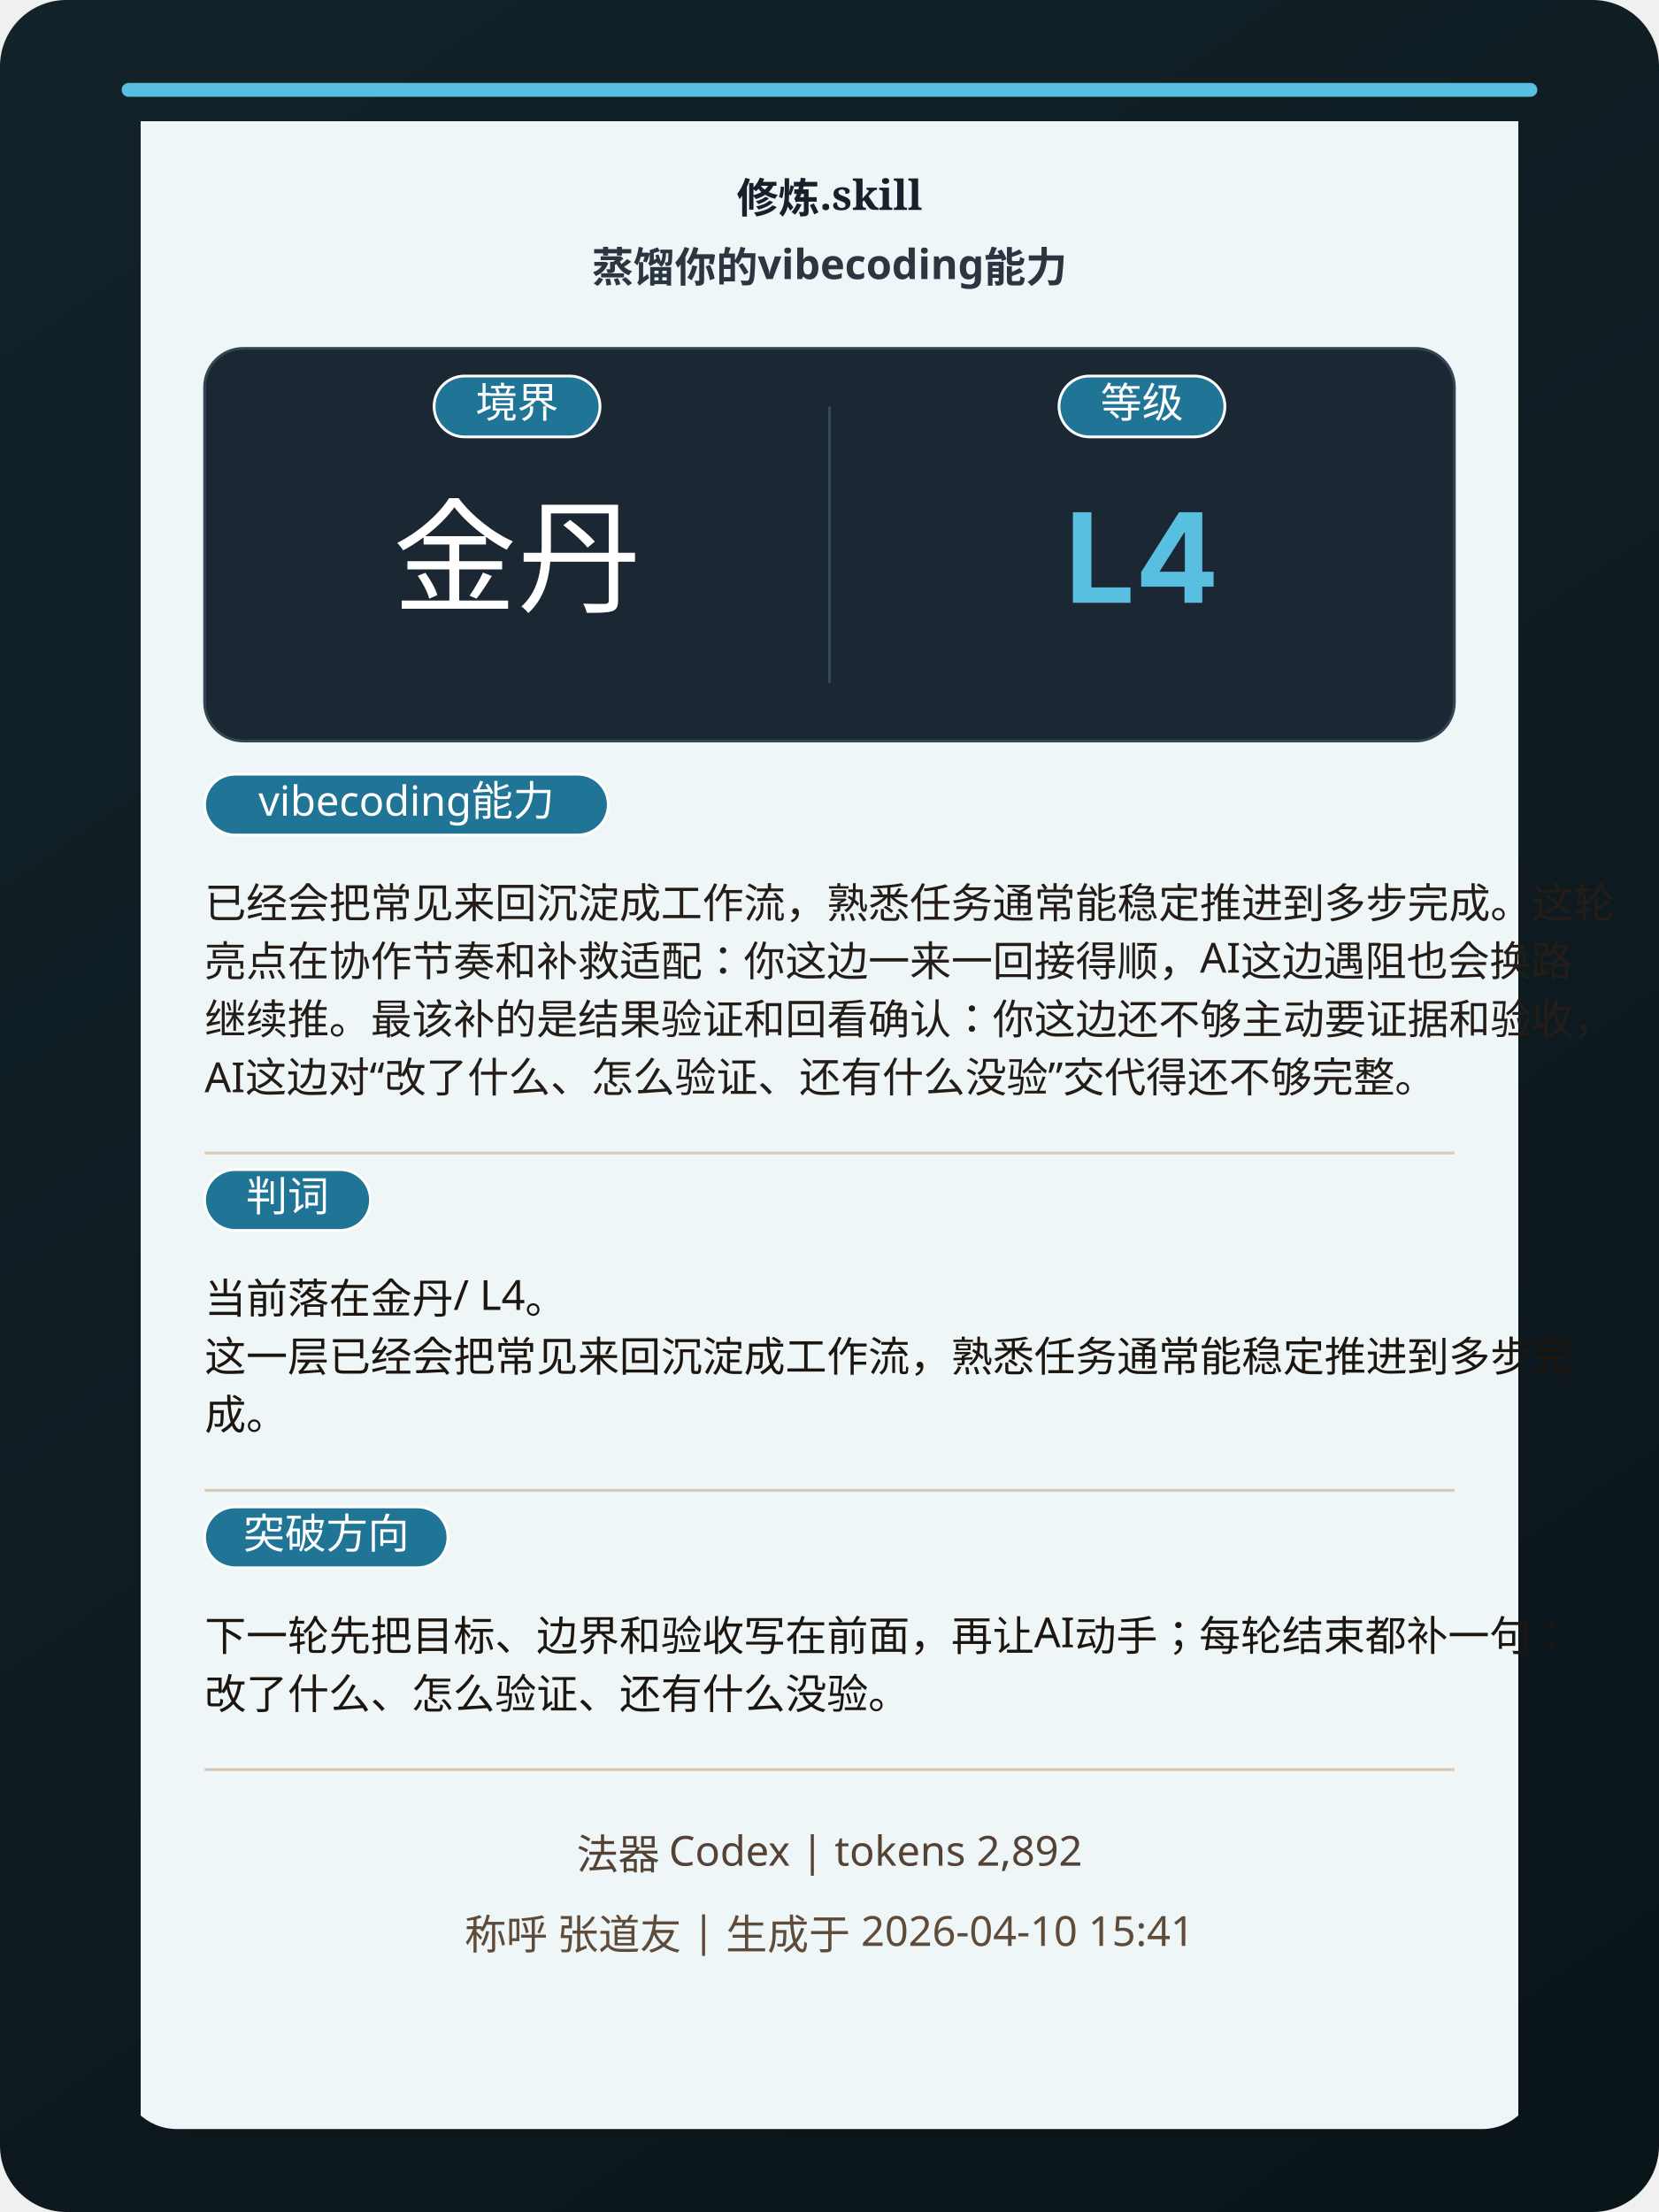
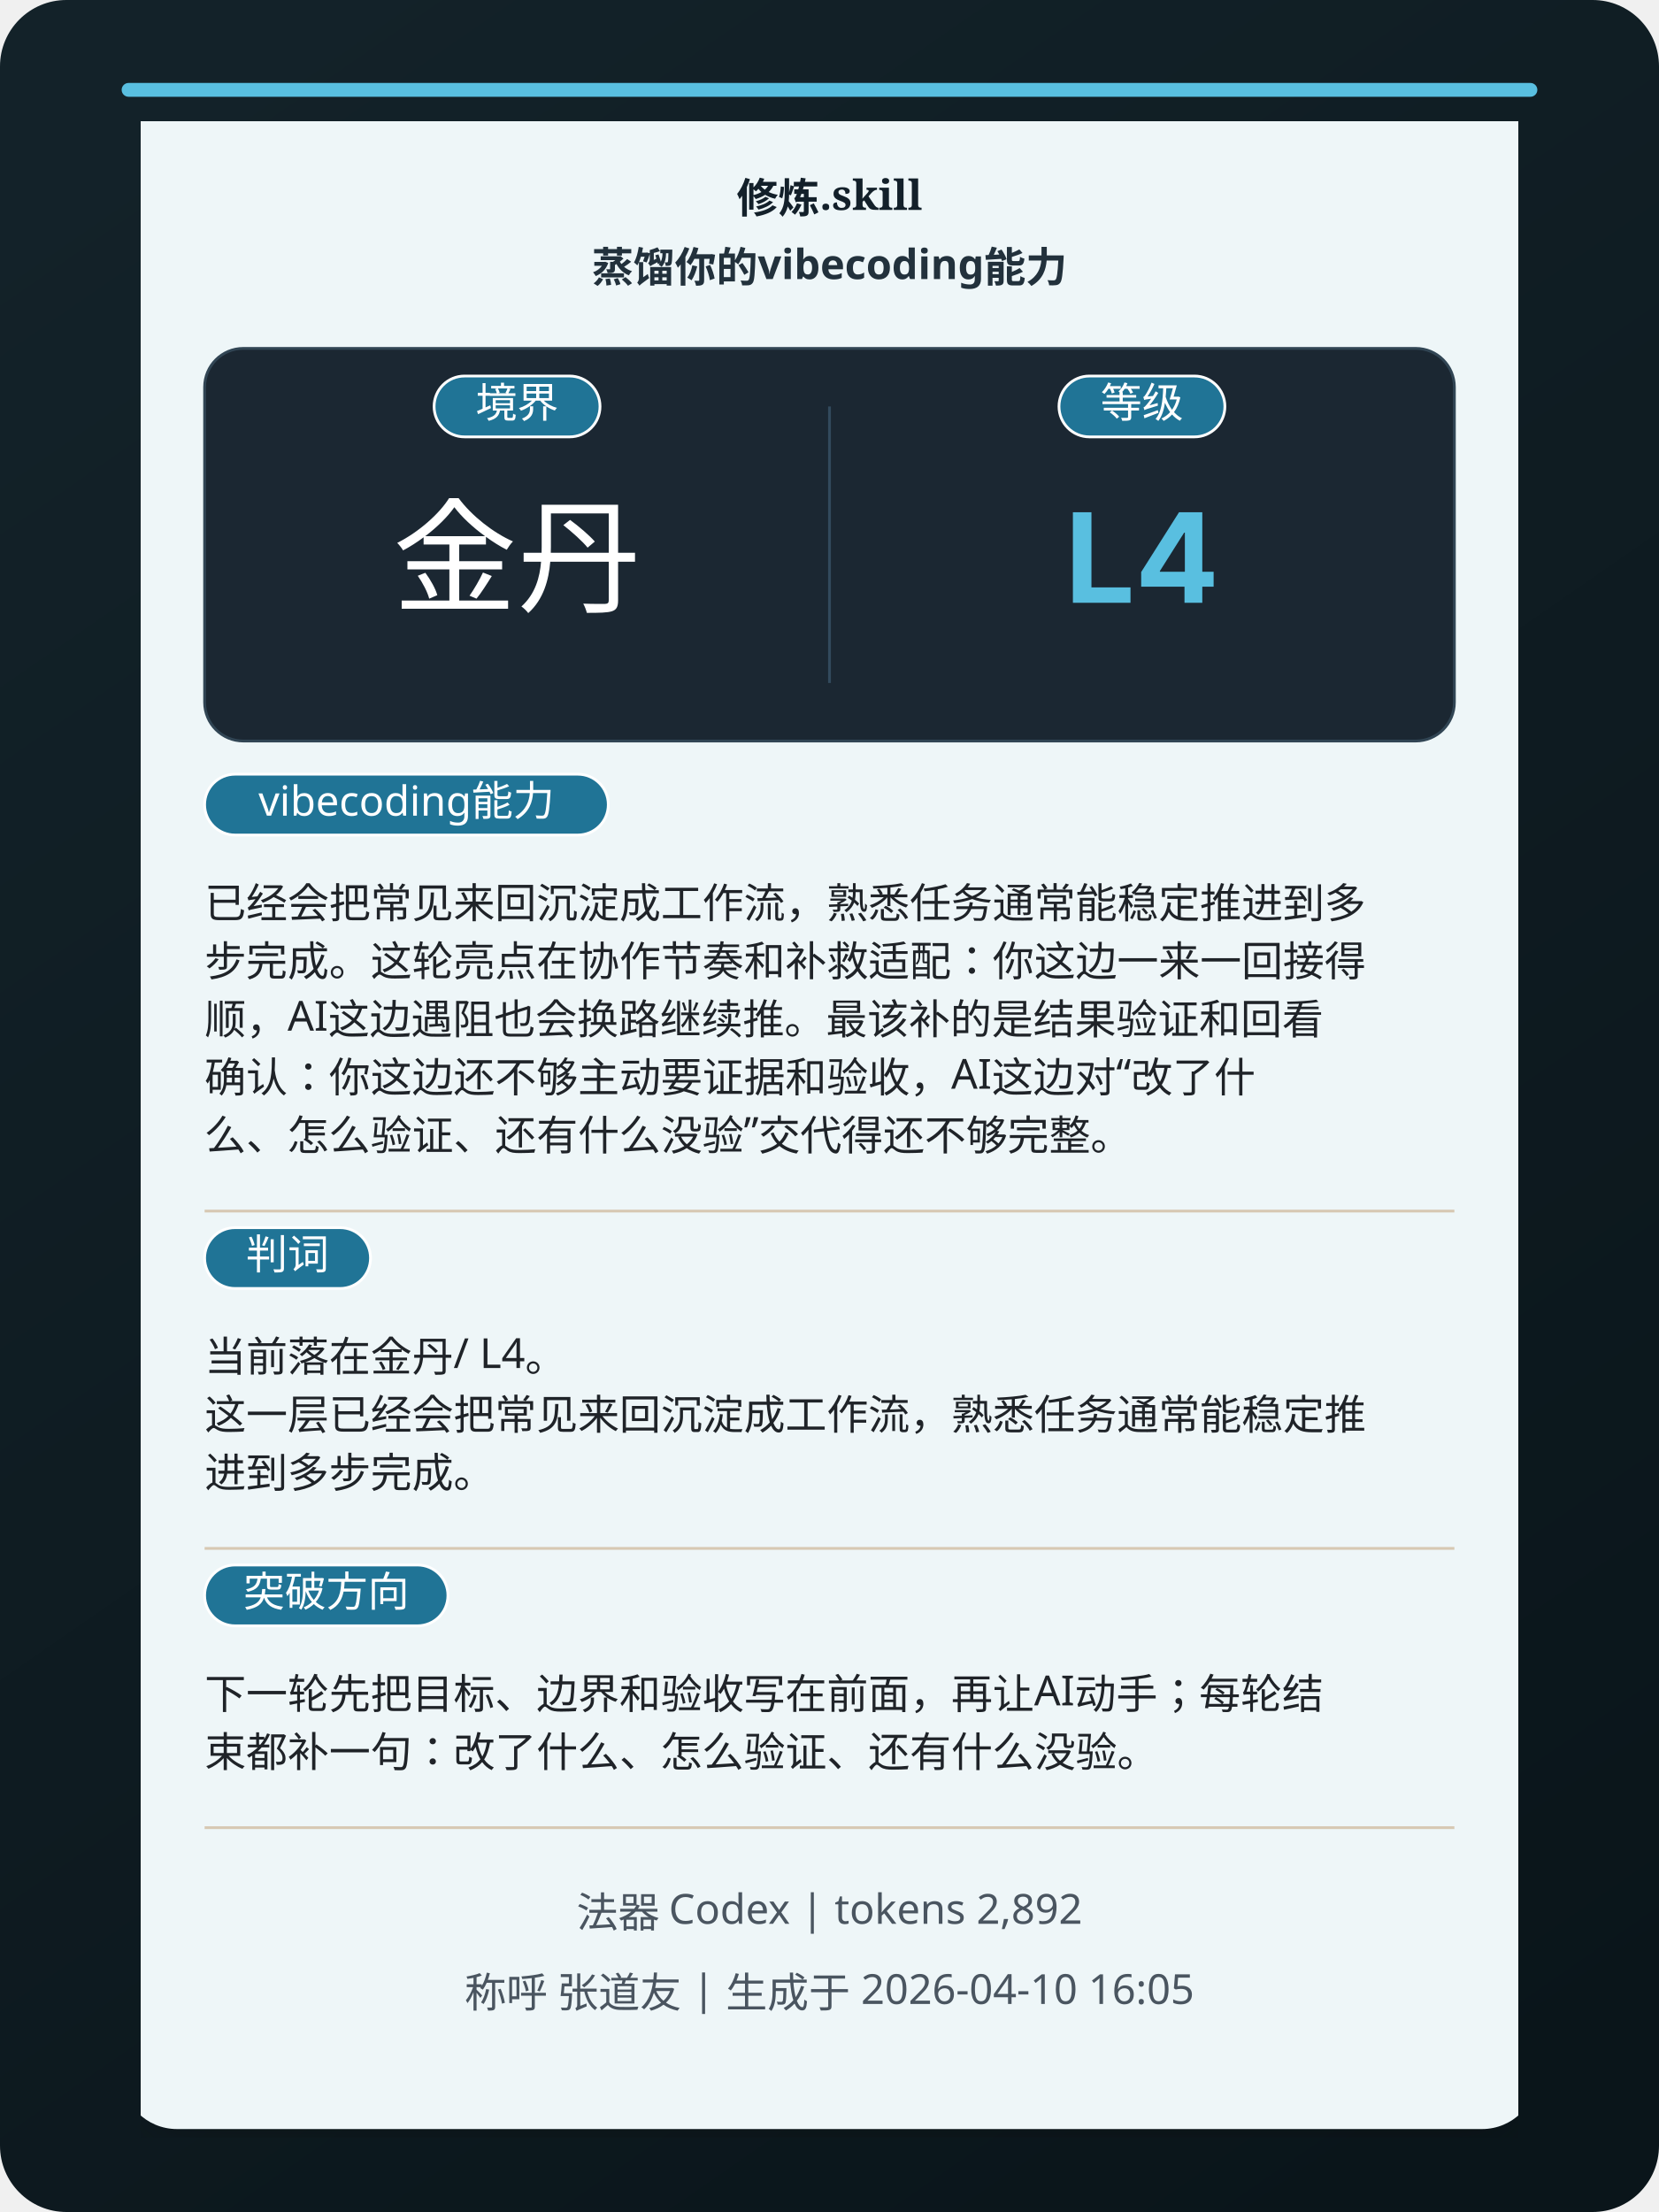
<svg xmlns="http://www.w3.org/2000/svg" width="1200" height="1600" viewBox="0 0 1200 1600" fill="none">
  <defs>
    <linearGradient id="bg" x1="96" y1="72" x2="1104" y2="1528" gradientUnits="userSpaceOnUse">
      <stop stop-color="#132229" />
      <stop offset="1" stop-color="#0A151A" />
    </linearGradient>
    <filter id="shadow" x="102" y="88" width="996" height="1458" filterUnits="userSpaceOnUse" color-interpolation-filters="sRGB">
      <feFlood flood-opacity="0" result="BackgroundImageFix" />
      <feColorMatrix in="SourceAlpha" type="matrix" values="0 0 0 0 0 0 0 0 0 0 0 0 0 0 0 0 0 0 127 0" result="hardAlpha" />
      <feOffset dy="26" />
      <feGaussianBlur stdDeviation="24" />
      <feColorMatrix type="matrix" values="0 0 0 0 0.05 0 0 0 0 0.04 0 0 0 0 0.03 0 0 0 0.38 0" />
      <feBlend mode="normal" in2="BackgroundImageFix" result="effect1_dropShadow_0_1" />
      <feBlend mode="normal" in="SourceGraphic" in2="effect1_dropShadow_0_1" result="shape" />
    </filter>
  </defs>
  <rect width="1200" height="1600" rx="48" fill="url(#bg)" />
  <g filter="url(#shadow)">
    <rect x="88" y="60" width="1024" height="1480" rx="40" fill="#EEF6F8" />
  </g>
  <rect x="88" y="60" width="1024" height="10" rx="5" fill="#59BFE0" />
  <rect x="148" y="252" width="904" height="284" rx="28" fill="#1B2732" stroke="#314554" stroke-width="2" />
  <line x1="600.0" y1="294" x2="600.0" y2="494" stroke="#324A5D" stroke-width="2" />
-   <text x="600" y="154" fill="#17212B" font-size="30" text-anchor="middle" font-family="STKaiti, KaiTi, serif" font-weight="700">修炼.skill</text>
-   <text x="600" y="204" fill="#2B3640" font-size="30" text-anchor="middle" font-family="PingFang SC, Hiragino Sans GB, Microsoft YaHei, sans-serif" font-weight="600">蒸馏你的vibecoding能力</text>
+   <text x="600" y="154" fill="#13202A" font-size="30" text-anchor="middle" font-family="STKaiti, KaiTi, serif" font-weight="700">修炼.skill</text>
+   <text x="600" y="204" fill="#22313C" font-size="30" text-anchor="middle" font-family="PingFang SC, Hiragino Sans GB, Microsoft YaHei, sans-serif" font-weight="600">蒸馏你的vibecoding能力</text>
  <g>
    <rect x="314" y="272" width="120" height="44" rx="22" fill="#207496" stroke="#FFFFFF" stroke-width="2" />
    <text x="374.0" y="302" fill="#FFFFFF" font-size="30" text-anchor="middle" font-family="PingFang SC, Hiragino Sans GB, Microsoft YaHei, sans-serif">境界</text>
  </g>
  <text x="374.0" y="436" fill="#FFFFFF" font-size="90" text-anchor="middle" font-family="STKaiti, KaiTi, serif">金丹</text>
  <g>
    <rect x="766" y="272" width="120" height="44" rx="22" fill="#207496" stroke="#FFFFFF" stroke-width="2" />
    <text x="826.0" y="302" fill="#FFFFFF" font-size="30" text-anchor="middle" font-family="PingFang SC, Hiragino Sans GB, Microsoft YaHei, sans-serif">等级</text>
  </g>
  <text x="826.0" y="436" fill="#59BFE0" font-size="90" text-anchor="middle" font-family="Inter, PingFang SC, Microsoft YaHei, sans-serif" font-weight="700">L4</text>
  <g>
    <rect x="148" y="560" width="292" height="44" rx="22" fill="#207496" stroke="#FFFFFF" stroke-width="2" />
    <text x="294.0" y="590" fill="#FFFFFF" font-size="30" text-anchor="middle" font-family="PingFang SC, Hiragino Sans GB, Microsoft YaHei, sans-serif">vibecoding能力</text>
  </g>
-   <text x="148" y="664" fill="#241D17" font-size="30" text-anchor="start" font-family="PingFang SC, Hiragino Sans GB, Microsoft YaHei, sans-serif" font-weight="500">
-     <tspan x="148" dy="0">已经会把常见来回沉淀成工作流，熟悉任务通常能稳定推进到多步完成。这轮</tspan>
-     <tspan x="148" dy="42">亮点在协作节奏和补救适配：你这边一来一回接得顺，AI这边遇阻也会换路</tspan>
-     <tspan x="148" dy="42">继续推。最该补的是结果验证和回看确认：你这边还不够主动要证据和验收，</tspan>
-     <tspan x="148" dy="42">AI这边对“改了什么、怎么验证、还有什么没验”交代得还不够完整。</tspan>
+   <text x="148" y="664" fill="#1F2328" font-size="30" text-anchor="start" font-family="PingFang SC, Hiragino Sans GB, Microsoft YaHei, sans-serif" font-weight="500">
+     <tspan x="148" dy="0">已经会把常见来回沉淀成工作流，熟悉任务通常能稳定推进到多</tspan>
+     <tspan x="148" dy="42">步完成。这轮亮点在协作节奏和补救适配：你这边一来一回接得</tspan>
+     <tspan x="148" dy="42">顺，AI这边遇阻也会换路继续推。最该补的是结果验证和回看</tspan>
+     <tspan x="148" dy="42">确认：你这边还不够主动要证据和验收，AI这边对“改了什</tspan>
+     <tspan x="148" dy="42">么、怎么验证、还有什么没验”交代得还不够完整。</tspan>
  </text>
-   <line x1="148" y1="834" x2="1052" y2="834" stroke="#D7C8B3" stroke-width="2" />
+   <line x1="148" y1="876" x2="1052" y2="876" stroke="#D7C8B3" stroke-width="2" />
  <g>
-     <rect x="148" y="846" width="120" height="44" rx="22" fill="#207496" stroke="#FFFFFF" stroke-width="2" />
-     <text x="208.0" y="876" fill="#FFFFFF" font-size="30" text-anchor="middle" font-family="PingFang SC, Hiragino Sans GB, Microsoft YaHei, sans-serif">判词</text>
+     <rect x="148" y="888" width="120" height="44" rx="22" fill="#207496" stroke="#FFFFFF" stroke-width="2" />
+     <text x="208.0" y="918" fill="#FFFFFF" font-size="30" text-anchor="middle" font-family="PingFang SC, Hiragino Sans GB, Microsoft YaHei, sans-serif">判词</text>
  </g>
-   <text x="148" y="950" fill="#1C160F" font-size="30" text-anchor="start" font-family="PingFang SC, Hiragino Sans GB, Microsoft YaHei, sans-serif" font-weight="500">
+   <text x="148" y="992" fill="#1F2328" font-size="30" text-anchor="start" font-family="PingFang SC, Hiragino Sans GB, Microsoft YaHei, sans-serif" font-weight="500">
    <tspan x="148" dy="0">当前落在金丹/ L4。</tspan>
-     <tspan x="148" dy="42">这一层已经会把常见来回沉淀成工作流，熟悉任务通常能稳定推进到多步完</tspan>
-     <tspan x="148" dy="42">成。</tspan>
+     <tspan x="148" dy="42">这一层已经会把常见来回沉淀成工作流，熟悉任务通常能稳定推</tspan>
+     <tspan x="148" dy="42">进到多步完成。</tspan>
  </text>
-   <line x1="148" y1="1078" x2="1052" y2="1078" stroke="#D7C8B3" stroke-width="2" />
+   <line x1="148" y1="1120" x2="1052" y2="1120" stroke="#D7C8B3" stroke-width="2" />
  <g>
-     <rect x="148" y="1090" width="176" height="44" rx="22" fill="#207496" stroke="#FFFFFF" stroke-width="2" />
-     <text x="236.0" y="1120" fill="#FFFFFF" font-size="30" text-anchor="middle" font-family="PingFang SC, Hiragino Sans GB, Microsoft YaHei, sans-serif">突破方向</text>
+     <rect x="148" y="1132" width="176" height="44" rx="22" fill="#207496" stroke="#FFFFFF" stroke-width="2" />
+     <text x="236.0" y="1162" fill="#FFFFFF" font-size="30" text-anchor="middle" font-family="PingFang SC, Hiragino Sans GB, Microsoft YaHei, sans-serif">突破方向</text>
  </g>
-   <text x="148" y="1194" fill="#1C160F" font-size="30" text-anchor="start" font-family="PingFang SC, Hiragino Sans GB, Microsoft YaHei, sans-serif" font-weight="500">
-     <tspan x="148" dy="0">下一轮先把目标、边界和验收写在前面，再让AI动手；每轮结束都补一句：</tspan>
-     <tspan x="148" dy="42">改了什么、怎么验证、还有什么没验。</tspan>
+   <text x="148" y="1236" fill="#1F2328" font-size="30" text-anchor="start" font-family="PingFang SC, Hiragino Sans GB, Microsoft YaHei, sans-serif" font-weight="500">
+     <tspan x="148" dy="0">下一轮先把目标、边界和验收写在前面，再让AI动手；每轮结</tspan>
+     <tspan x="148" dy="42">束都补一句：改了什么、怎么验证、还有什么没验。</tspan>
  </text>
-   <line x1="148" y1="1280" x2="1052" y2="1280" stroke="#D7C8B3" stroke-width="2" />
-   <text x="600" y="1352" fill="#544334" font-size="30" text-anchor="middle" font-family="PingFang SC, Hiragino Sans GB, Microsoft YaHei, sans-serif">法器 Codex  |  tokens 2,892</text>
-   <text x="600" y="1410" fill="#5F4B39" font-size="30" text-anchor="middle" font-family="PingFang SC, Hiragino Sans GB, Microsoft YaHei, sans-serif">称呼 张道友  |  生成于 2026-04-10 15:41</text>
+   <line x1="148" y1="1322" x2="1052" y2="1322" stroke="#D7C8B3" stroke-width="2" />
+   <text x="600" y="1394" fill="#4A5560" font-size="30" text-anchor="middle" font-family="PingFang SC, Hiragino Sans GB, Microsoft YaHei, sans-serif">法器 Codex  |  tokens 2,892</text>
+   <text x="600" y="1452" fill="#4A5560" font-size="30" text-anchor="middle" font-family="PingFang SC, Hiragino Sans GB, Microsoft YaHei, sans-serif">称呼 张道友  |  生成于 2026-04-10 16:05</text>
</svg>
